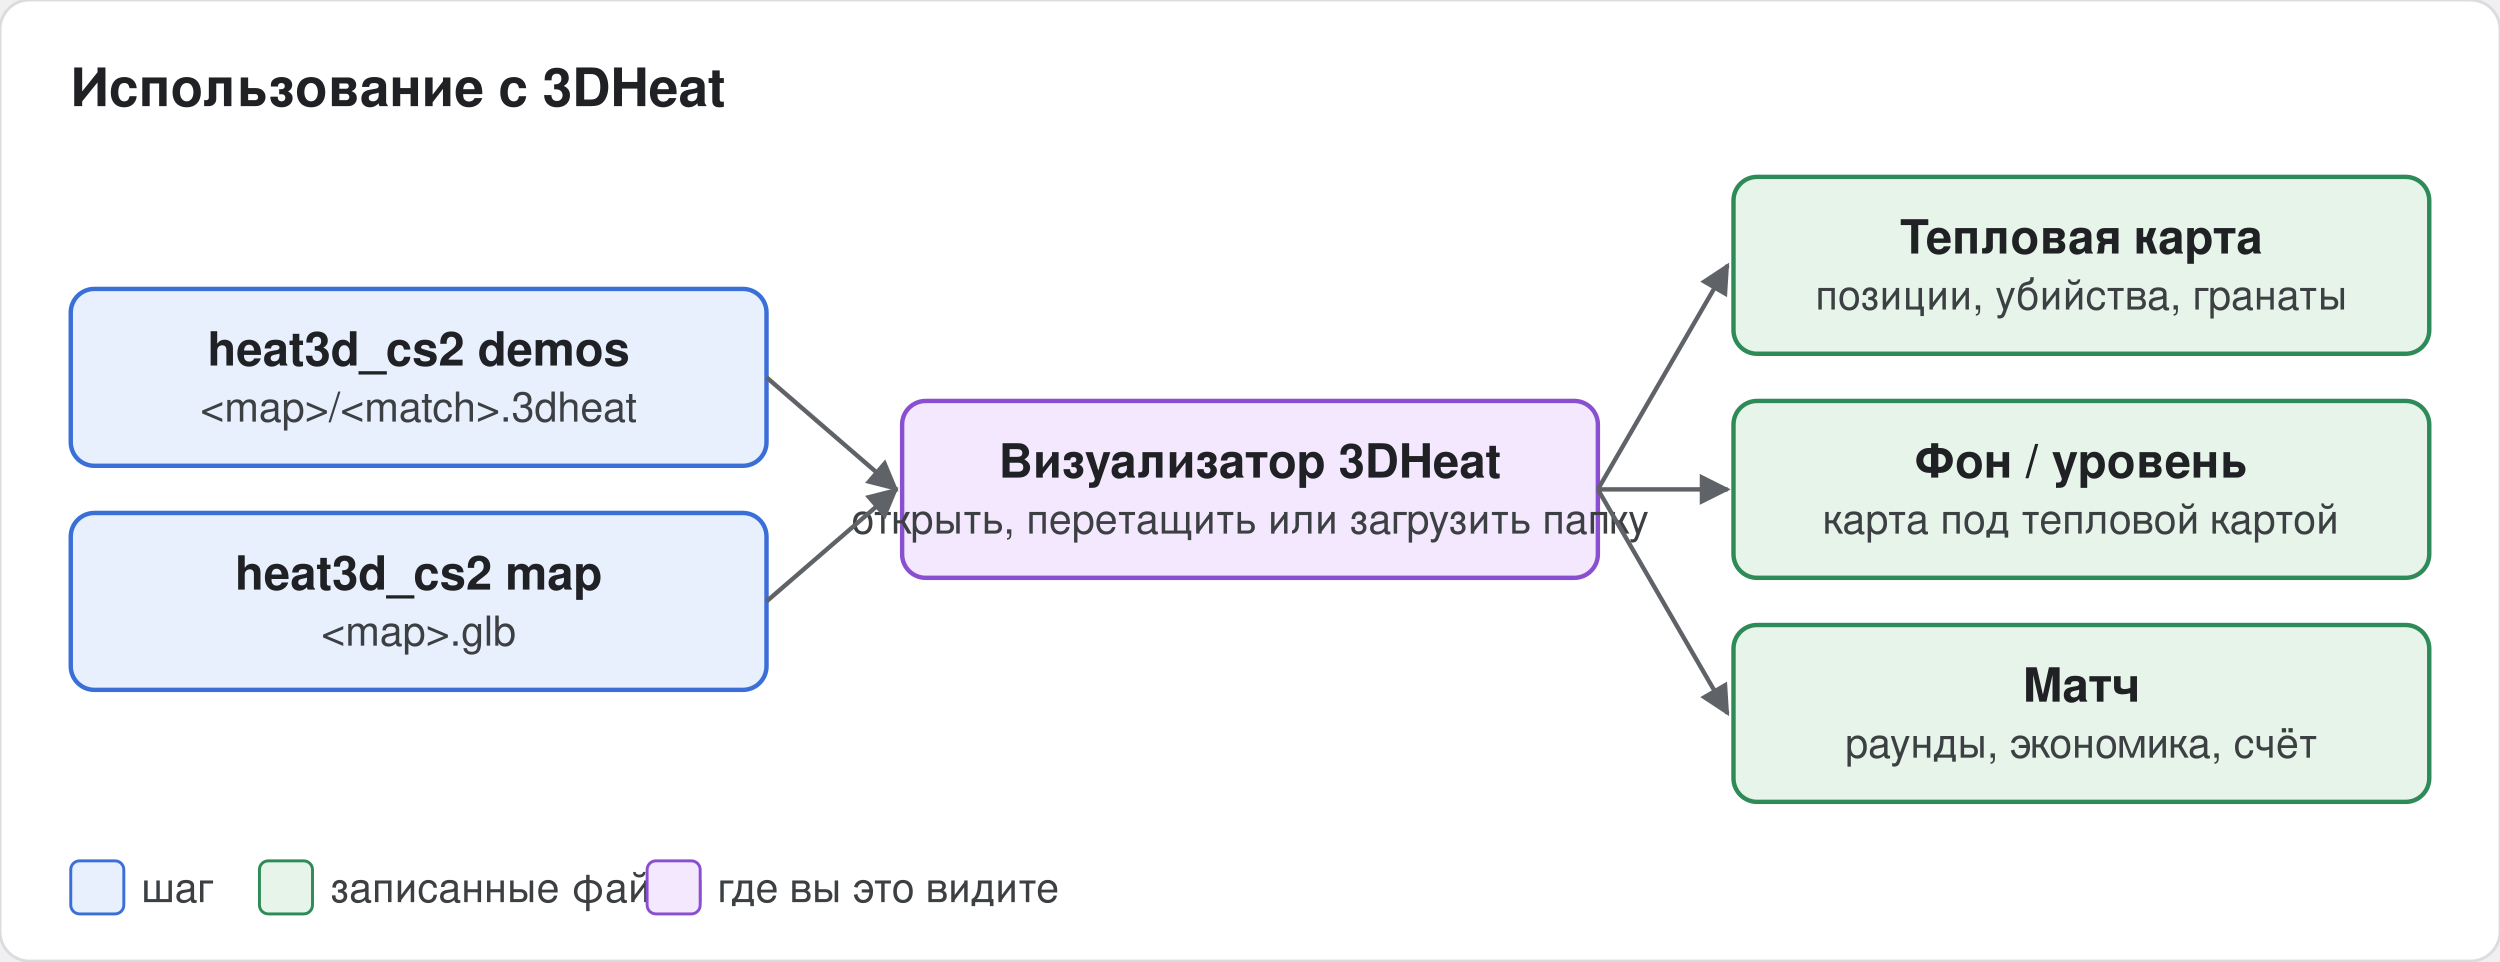
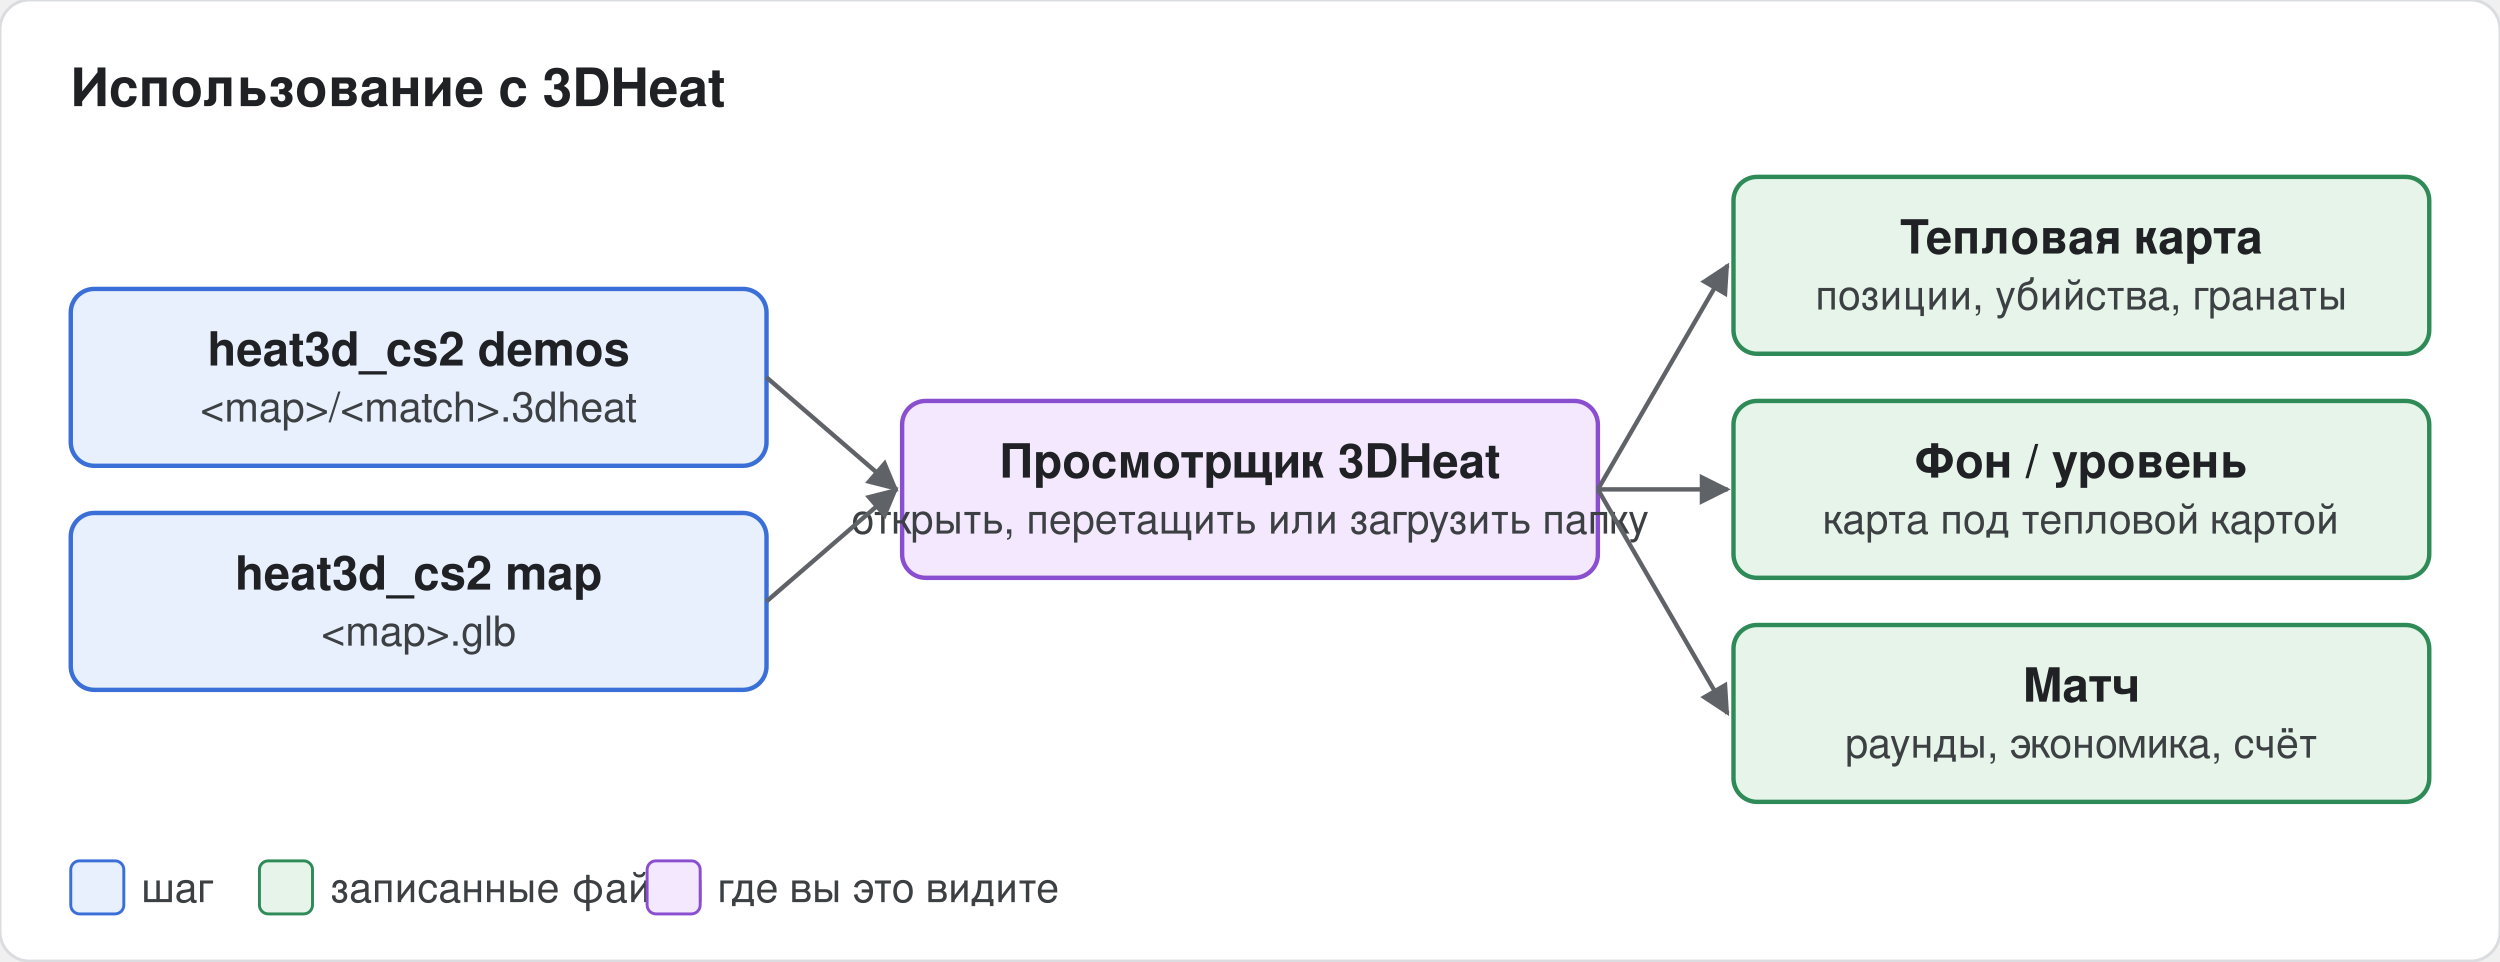
<svg xmlns="http://www.w3.org/2000/svg" width="848" height="326" viewBox="0 0 848 326" font-family="Segoe UI,Helvetica,Arial,sans-serif" role="img" aria-label="Using it with 3DHeat">
  <defs>
    <marker id="a" viewBox="0 0 10 10" refX="9" refY="5" markerWidth="7" markerHeight="7" orient="auto">
      <path d="M0,0 L10,5 L0,10 z" fill="#5f6368" />
    </marker>
  </defs>
  <rect width="848" height="326" rx="10" fill="#ffffff" stroke="#dadce0" />
  <text x="24" y="36" font-size="18" font-weight="600" fill="#202124">Использование с 3DHeat</text>
  <rect x="24" y="98.0" width="236" height="60" rx="8" fill="#e8f0fe" stroke="#3b6fd8" stroke-width="1.5" />
  <text x="142.0" y="124.0" text-anchor="middle" font-weight="600" font-size="16" fill="#202124">heat3d_cs2 demos</text>
  <text x="142.0" y="143.0" text-anchor="middle" font-size="14" fill="#3c4043">&lt;map&gt;/&lt;match&gt;.3dheat</text>
  <rect x="24" y="174.0" width="236" height="60" rx="8" fill="#e8f0fe" stroke="#3b6fd8" stroke-width="1.5" />
  <text x="142.0" y="200.0" text-anchor="middle" font-weight="600" font-size="16" fill="#202124">heat3d_cs2 map</text>
  <text x="142.0" y="219.0" text-anchor="middle" font-size="14" fill="#3c4043">&lt;map&gt;.glb</text>
  <rect x="306" y="136.0" width="236" height="60" rx="8" fill="#f3e8fd" stroke="#8a4fd0" stroke-width="1.5" />
-   <text x="424.0" y="162.0" text-anchor="middle" font-weight="600" font-size="16" fill="#202124">Визуализатор 3DHeat</text>
+   <text x="424.0" y="162.0" text-anchor="middle" font-weight="600" font-size="16" fill="#202124">Просмотрщик 3DHeat</text>
  <text x="424.0" y="181.0" text-anchor="middle" font-size="14" fill="#3c4043">открыть, перетащить или загрузить папку</text>
  <rect x="588" y="60.0" width="236" height="60" rx="8" fill="#e6f4ea" stroke="#2e8b57" stroke-width="1.5" />
  <text x="706.0" y="86.0" text-anchor="middle" font-weight="600" font-size="16" fill="#202124">Тепловая карта</text>
  <text x="706.0" y="105.0" text-anchor="middle" font-size="14" fill="#3c4043">позиции, убийства, гранаты</text>
  <rect x="588" y="136.0" width="236" height="60" rx="8" fill="#e6f4ea" stroke="#2e8b57" stroke-width="1.5" />
  <text x="706.0" y="162.0" text-anchor="middle" font-weight="600" font-size="16" fill="#202124">Фон / уровень</text>
  <text x="706.0" y="181.0" text-anchor="middle" font-size="14" fill="#3c4043">карта под тепловой картой</text>
  <rect x="588" y="212.0" width="236" height="60" rx="8" fill="#e6f4ea" stroke="#2e8b57" stroke-width="1.5" />
  <text x="706.0" y="238.0" text-anchor="middle" font-weight="600" font-size="16" fill="#202124">Матч</text>
  <text x="706.0" y="257.0" text-anchor="middle" font-size="14" fill="#3c4043">раунды, экономика, счёт</text>
  <line x1="260" y1="128.0" x2="304" y2="166.0" stroke="#5f6368" stroke-width="1.5" marker-end="url(#a)" />
  <line x1="260" y1="204.0" x2="304" y2="166.0" stroke="#5f6368" stroke-width="1.5" marker-end="url(#a)" />
  <line x1="542" y1="166.0" x2="586" y2="90.0" stroke="#5f6368" stroke-width="1.5" marker-end="url(#a)" />
  <line x1="542" y1="166.0" x2="586" y2="166.0" stroke="#5f6368" stroke-width="1.5" marker-end="url(#a)" />
  <line x1="542" y1="166.0" x2="586" y2="242.0" stroke="#5f6368" stroke-width="1.5" marker-end="url(#a)" />
  <rect x="24" y="292" width="18" height="18" rx="3" fill="#e8f0fe" stroke="#3b6fd8" />
  <text x="48" y="306" font-size="14" fill="#3c4043">шаг</text>
  <rect x="88.0" y="292" width="18" height="18" rx="3" fill="#e6f4ea" stroke="#2e8b57" />
  <text x="112.0" y="306" font-size="14" fill="#3c4043">записанные файлы</text>
  <rect x="219.5" y="292" width="18" height="18" rx="3" fill="#f3e8fd" stroke="#8a4fd0" />
  <text x="243.5" y="306" font-size="14" fill="#3c4043">где вы это видите</text>
</svg>
